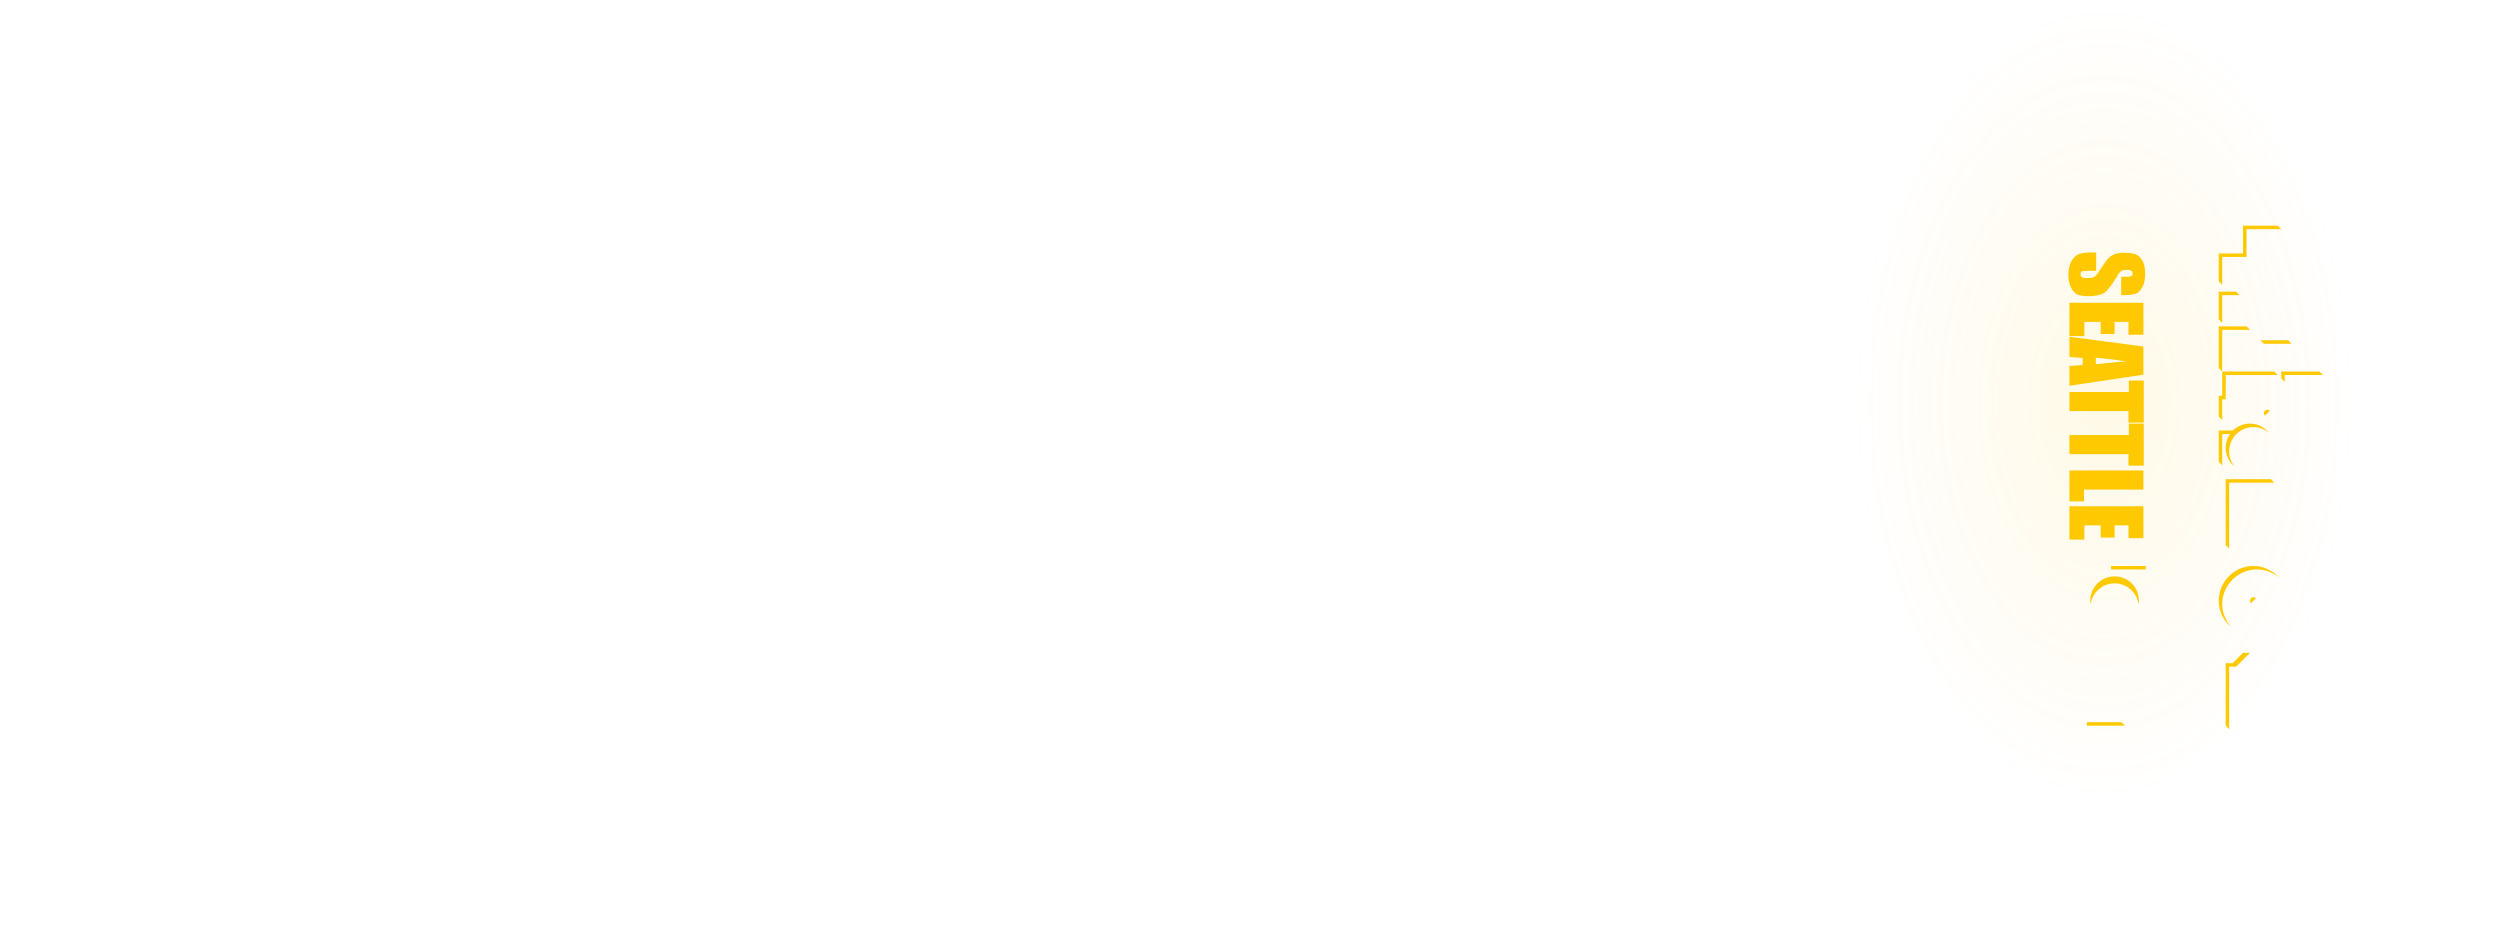
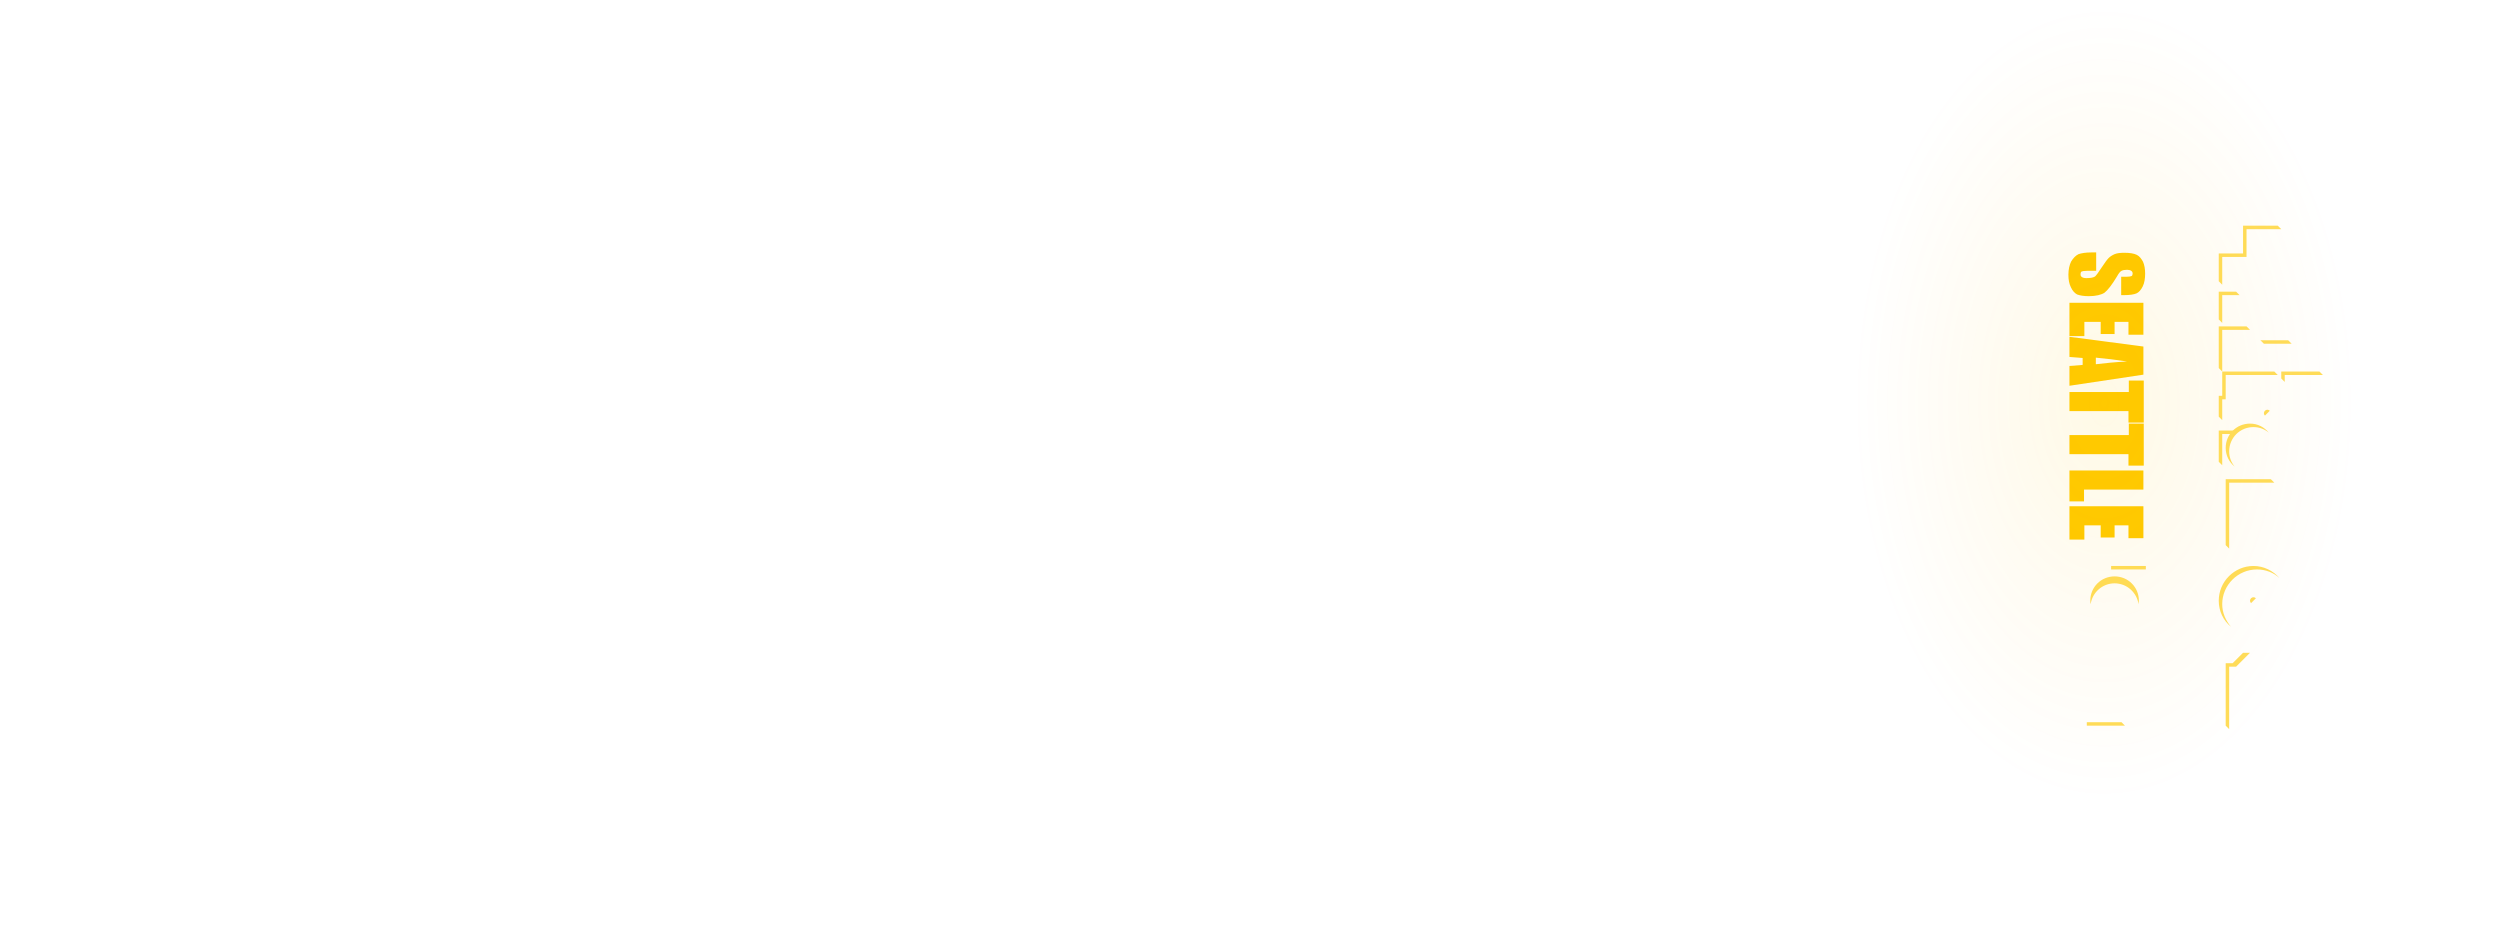
<svg xmlns="http://www.w3.org/2000/svg" version="1.1" x="0px" y="0px" width="720px" height="272px" viewBox="0 0 720 272" style="enable-background:new 0 0 720 272;" xml:space="preserve">
  <style type="text/css">
	.st47{opacity:0.3;fill:none;stroke:#000000;stroke-miterlimit:10;}
	.st48{fill:#FFC900;}
	.st49{opacity:0.1;fill:url(#SVGID_2_);}
+   .st50{opacity:0.65;}
</style>
  <g id="Seattle_lights">
    <g id="Lights" opacity="1">
      <g>
        <path class="st48" d="M610.9,84.9v-5.2h1.6c0.7,0,1.2-0.1,1.4-0.2s0.3-0.4,0.3-0.7c0-0.3-0.1-0.6-0.4-0.8     c-0.3-0.2-0.7-0.3-1.2-0.3c-0.7,0-1.2,0.1-1.6,0.3c-0.4,0.2-0.8,0.7-1.3,1.6c-1.5,2.5-2.7,4-3.6,4.7c-0.9,0.6-2.5,1-4.5,1     c-1.5,0-2.6-0.2-3.4-0.5c-0.7-0.4-1.3-1-1.8-2.1c-0.5-1-0.7-2.2-0.7-3.6c0-1.5,0.3-2.8,0.8-3.8c0.6-1,1.3-1.7,2.1-2.1     c0.9-0.3,2.1-0.5,3.7-0.5h1.4V78H601c-0.8,0-1.3,0.1-1.5,0.2c-0.2,0.1-0.3,0.4-0.3,0.8s0.1,0.6,0.4,0.8c0.3,0.2,0.7,0.3,1.3,0.3     c1.3,0,2.1-0.2,2.5-0.5c0.4-0.4,1-1.2,1.9-2.6c0.9-1.4,1.6-2.3,2-2.7c0.4-0.4,1-0.8,1.7-1.1c0.7-0.3,1.7-0.4,2.8-0.4     c1.6,0,2.8,0.2,3.6,0.6c0.8,0.4,1.3,1.1,1.8,2c0.4,0.9,0.6,2.1,0.6,3.4c0,1.4-0.2,2.7-0.7,3.7c-0.5,1-1.1,1.7-1.8,2     c-0.7,0.3-1.9,0.5-3.6,0.5H610.9z" />
        <path class="st48" d="M617.3,87.1v9.3h-4.3v-3.7h-4v3.5H605v-3.5h-4.7v4.1H596v-9.6H617.3z" />
        <path class="st48" d="M617.3,107.9l-21.3,3.2v-5.7l3.8-0.3v-2l-3.8-0.3V97l21.3,2.8V107.9z M603.6,104.9c2.4-0.3,5.4-0.6,9-0.8     c-4.1-0.6-7.1-0.9-9-1.1V104.9z" />
        <path class="st48" d="M617.3,121.7h-4.3v-3.3H596v-5.5h17.1v-3.3h4.3V121.7z" />
        <path class="st48" d="M617.3,134.1h-4.3v-3.3H596v-5.5h17.1V122h4.3V134.1z" />
        <path class="st48" d="M617.3,141h-17.1v3.4H596v-8.9h21.3V141z" />
        <path class="st48" d="M617.3,145.7v9.3h-4.3v-3.7h-4v3.5H605v-3.5h-4.7v4.1H596v-9.6H617.3z" />
      </g>
      <radialGradient id="SVGID_2_" cx="606" cy="-82.591" r="72.584" gradientTransform="matrix(1 0 0 1.5851 0 246.9149)" gradientUnits="userSpaceOnUse">
        <stop offset="0" style="stop-color:#FFC900" />
        <stop offset="1" style="stop-color:#FFAF00;stop-opacity:0" />
      </radialGradient>
      <ellipse class="st49" cx="606" cy="116" rx="72.6" ry="115.1" />
      <g class="st50">
        <polygon class="st48" points="640,107 639,106 639,94 647,94 648,95 640,95    " />
        <polygon class="st48" points="640,107 655,107 656,108 641,108 641,115 640,115 640,121 639,120 639,114 640,114    " />
        <path class="st48" d="M652.3,118.3c-0.4,0.4-0.4,1,0,1.4l1.4-1.4C653.3,117.9,652.7,117.9,652.3,118.3z" />
        <polygon class="st48" points="651,98 652,99 660,99 659,98    " />
        <polygon class="st48" points="657,107 657,109 658,110 658,108 669,108 668,107    " />
        <path class="st48" d="M649,123c1.7,0,3.2,0.6,4.4,1.6c-1.3-1.6-3.2-2.6-5.4-2.6c-3.9,0-7,3.1-7,7c0,2.2,1,4.1,2.6,5.4     c-1-1.2-1.6-2.7-1.6-4.4C642,126.1,645.1,123,649,123z" />
        <polygon class="st48" points="639,133 640,134 640,125 643,125 644,124 639,124    " />
        <path class="st48" d="M650,164c2.5,0,4.8,0.9,6.5,2.5c-1.8-2.1-4.5-3.5-7.5-3.5c-5.5,0-10,4.5-10,10c0,3,1.3,5.7,3.5,7.5     c-1.5-1.8-2.5-4-2.5-6.5C640,168.5,644.5,164,650,164z" />
        <path class="st48" d="M648.3,172.3c-0.4,0.4-0.4,1,0,1.4l1.4-1.4C649.3,171.9,648.7,171.9,648.3,172.3z" />
        <polygon class="st48" points="641,157 642,158 642,139 655,139 654,138 641,138    " />
        <path class="st48" d="M609,168c3.5,0,6.4,2.6,6.9,6c0-0.3,0.1-0.7,0.1-1c0-3.9-3.1-7-7-7s-7,3.1-7,7c0,0.3,0,0.7,0.1,1     C602.6,170.6,605.5,168,609,168z" />
        <polygon class="st48" points="640,93 640,85 645,85 644,84 639,84 639,92    " />
        <polygon class="st48" points="640,82 639,81 639,73 646,73 646,65 656,65 657,66 647,66 647,74 640,74    " />
        <polygon class="st48" points="642,210 641,209 641,191 643,191 646,188 648,188 644,192 642,192    " />
        <rect x="608" y="163" class="st48" width="10" height="1" />
        <polygon class="st48" points="612,209 601,209 601,208 611,208    " />
      </g>
      <animate id="animation1" attributeName="opacity" from="1" to="1" begin="indefinite" dur="1.5" repeatCount="1" fill="freeze" values="1;1;1;1;1;0.5;1;1;1;0.5;1;0.5;1;0;1;0;1;0.5;1;1;1;1;0;0;0;0" />
    </g>
    <g id="Cracks">
      <polyline class="st47" points="598,12">
        <animate id="animation2" attributeName="points" from="598,12" to="598,12" begin="indefinite" dur="1.5" repeatCount="1" fill="freeze" values="598,12;                 598,12 599,16;                 598,12 599,16 595,17;                 598,12 599,16 595,17 597,20;                 598,12 599,16 595,17 597,20 584,34;                 598,12 599,16 595,17 597,20 584,34 585,37;                 598,12 599,16 595,17 597,20 584,34 585,37 579,46;                 598,12 599,16 595,17 597,20 584,34 585,37 579,46 585,59;                 598,12 599,16 595,17 597,20 584,34 585,37 579,46 585,59 581,64;                 598,12 599,16 595,17 597,20 584,34 585,37 579,46 585,59 581,64 585,70;                 598,12 599,16 595,17 597,20 584,34 585,37 579,46 585,59 581,64 585,70 574,78;                 598,12 599,16 595,17 597,20 584,34 585,37 579,46 585,59 581,64 585,70 574,78 575,84;                 598,12 599,16 595,17 597,20 584,34 585,37 579,46 585,59 581,64 585,70 574,78 575,84 571,94;                 598,12 599,16 595,17 597,20 584,34 585,37 579,46 585,59 581,64 585,70 574,78 575,84 571,94 575,95;                 598,12 599,16 595,17 597,20 584,34 585,37 579,46 585,59 581,64 585,70 574,78 575,84 571,94 575,95 574,101;                 598,12 599,16 595,17 597,20 584,34 585,37 579,46 585,59 581,64 585,70 574,78 575,84 571,94 575,95 574,101 586,111;                 598,12 599,16 595,17 597,20 584,34 585,37 579,46 585,59 581,64 585,70 574,78 575,84 571,94 575,95 574,101 586,111 584,118;                 598,12 599,16 595,17 597,20 584,34 585,37 579,46 585,59 581,64 585,70 574,78 575,84 571,94 575,95 574,101 586,111 584,118 597,122" />
      </polyline>
      <polyline class="st47" points="668,179">
        <animate id="animation3" attributeName="points" from="668,179" to="668,179" begin="indefinite" dur="1.5" repeatCount="1" fill="freeze" values="668,179;                 668,179 667,185;                 668,179 667,185 670,186;                 668,179 667,185 670,186 669,194;                 668,179 667,185 670,186 669,194 675,195;                 668,179 667,185 670,186 669,194 675,195 674,206;                 668,179 667,185 670,186 669,194 675,195 674,206 678,210;                 668,179 667,185 670,186 669,194 675,195 674,206 678,210 675,213;                 668,179 667,185 670,186 669,194 675,195 674,206 678,210 675,213 679,219;                 668,179 667,185 670,186 669,194 675,195 674,206 678,210 675,213 679,219 670,233;                 668,179 667,185 670,186 669,194 675,195 674,206 678,210 675,213 679,219 670,233 674,239;                 668,179 667,185 670,186 669,194 675,195 674,206 678,210 675,213 679,219 670,233 674,239 664,243;                 668,179 667,185 670,186 669,194 675,195 674,206 678,210 675,213 679,219 670,233 674,239 664,243 662,253;                 668,179 667,185 670,186 669,194 675,195 674,206 678,210 675,213 679,219 670,233 674,239 664,243 662,253 658,254;                 668,179 667,185 670,186 669,194 675,195 674,206 678,210 675,213 679,219 670,233 674,239 664,243 662,253 658,254 658,258;                 668,179 667,185 670,186 669,194 675,195 674,206 678,210 675,213 679,219 670,233 674,239 664,243 662,253 658,254 658,258 647,271" />
      </polyline>
    </g>
  </g>
</svg>
